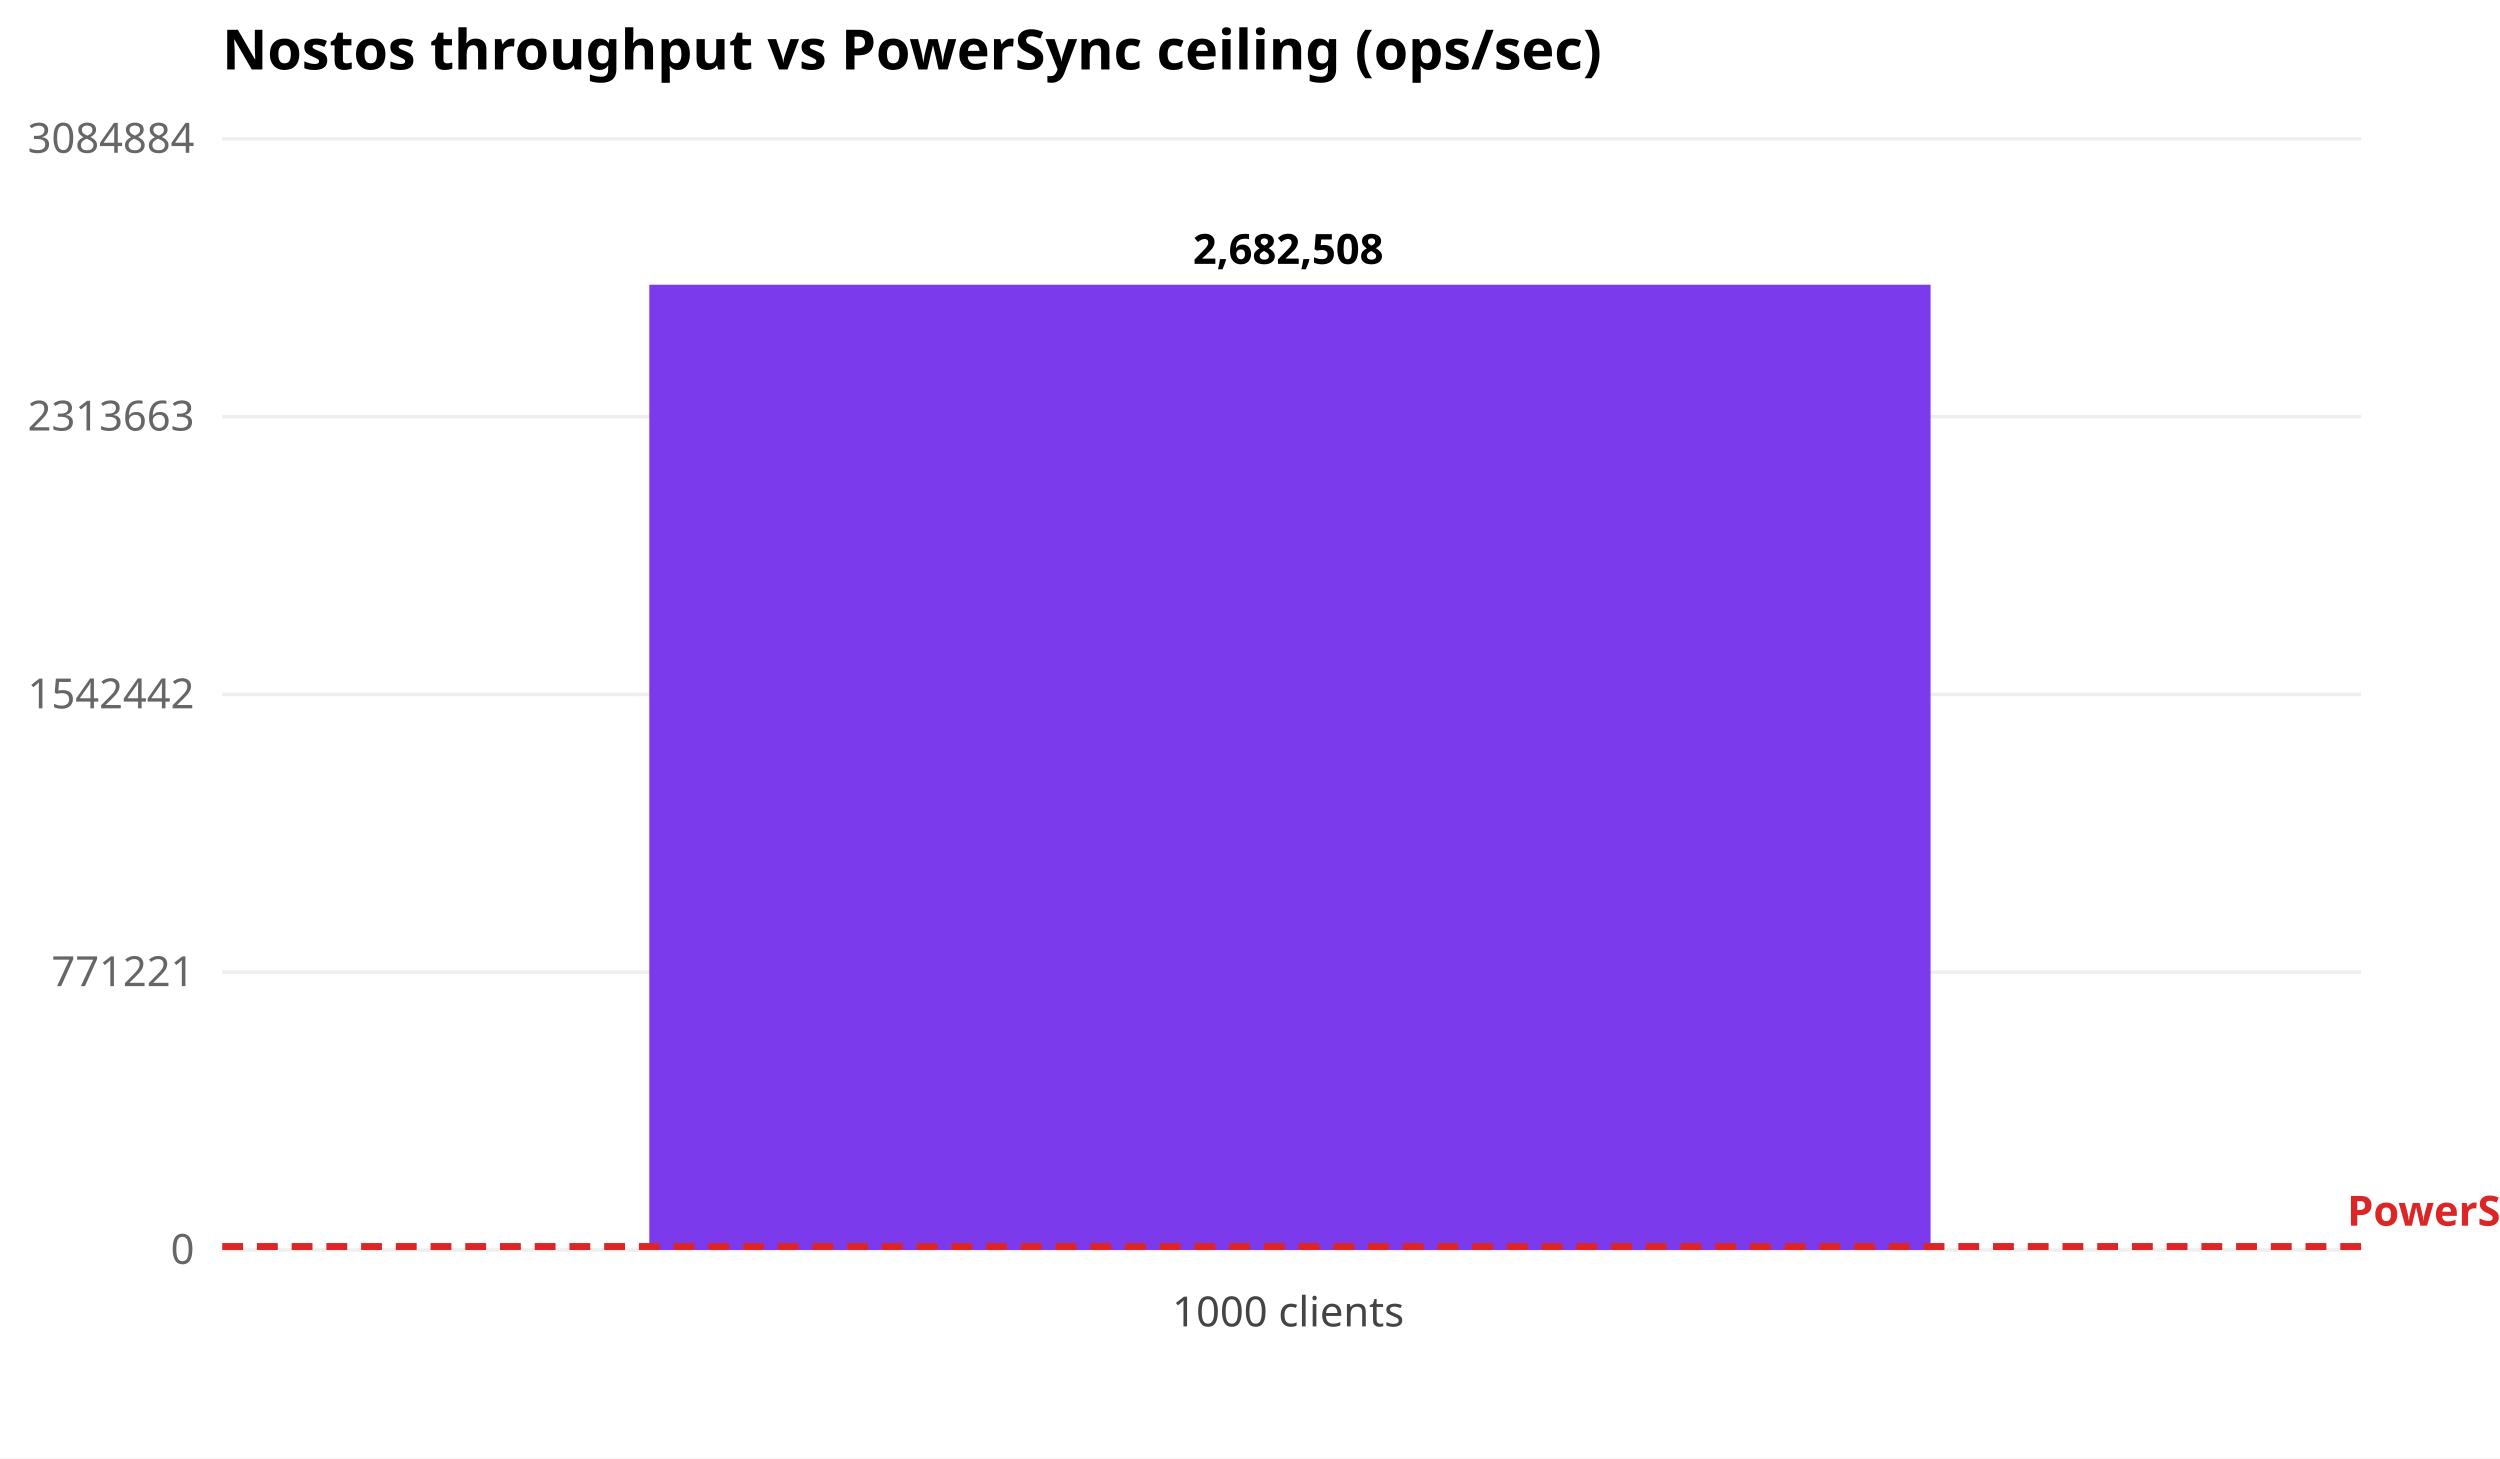
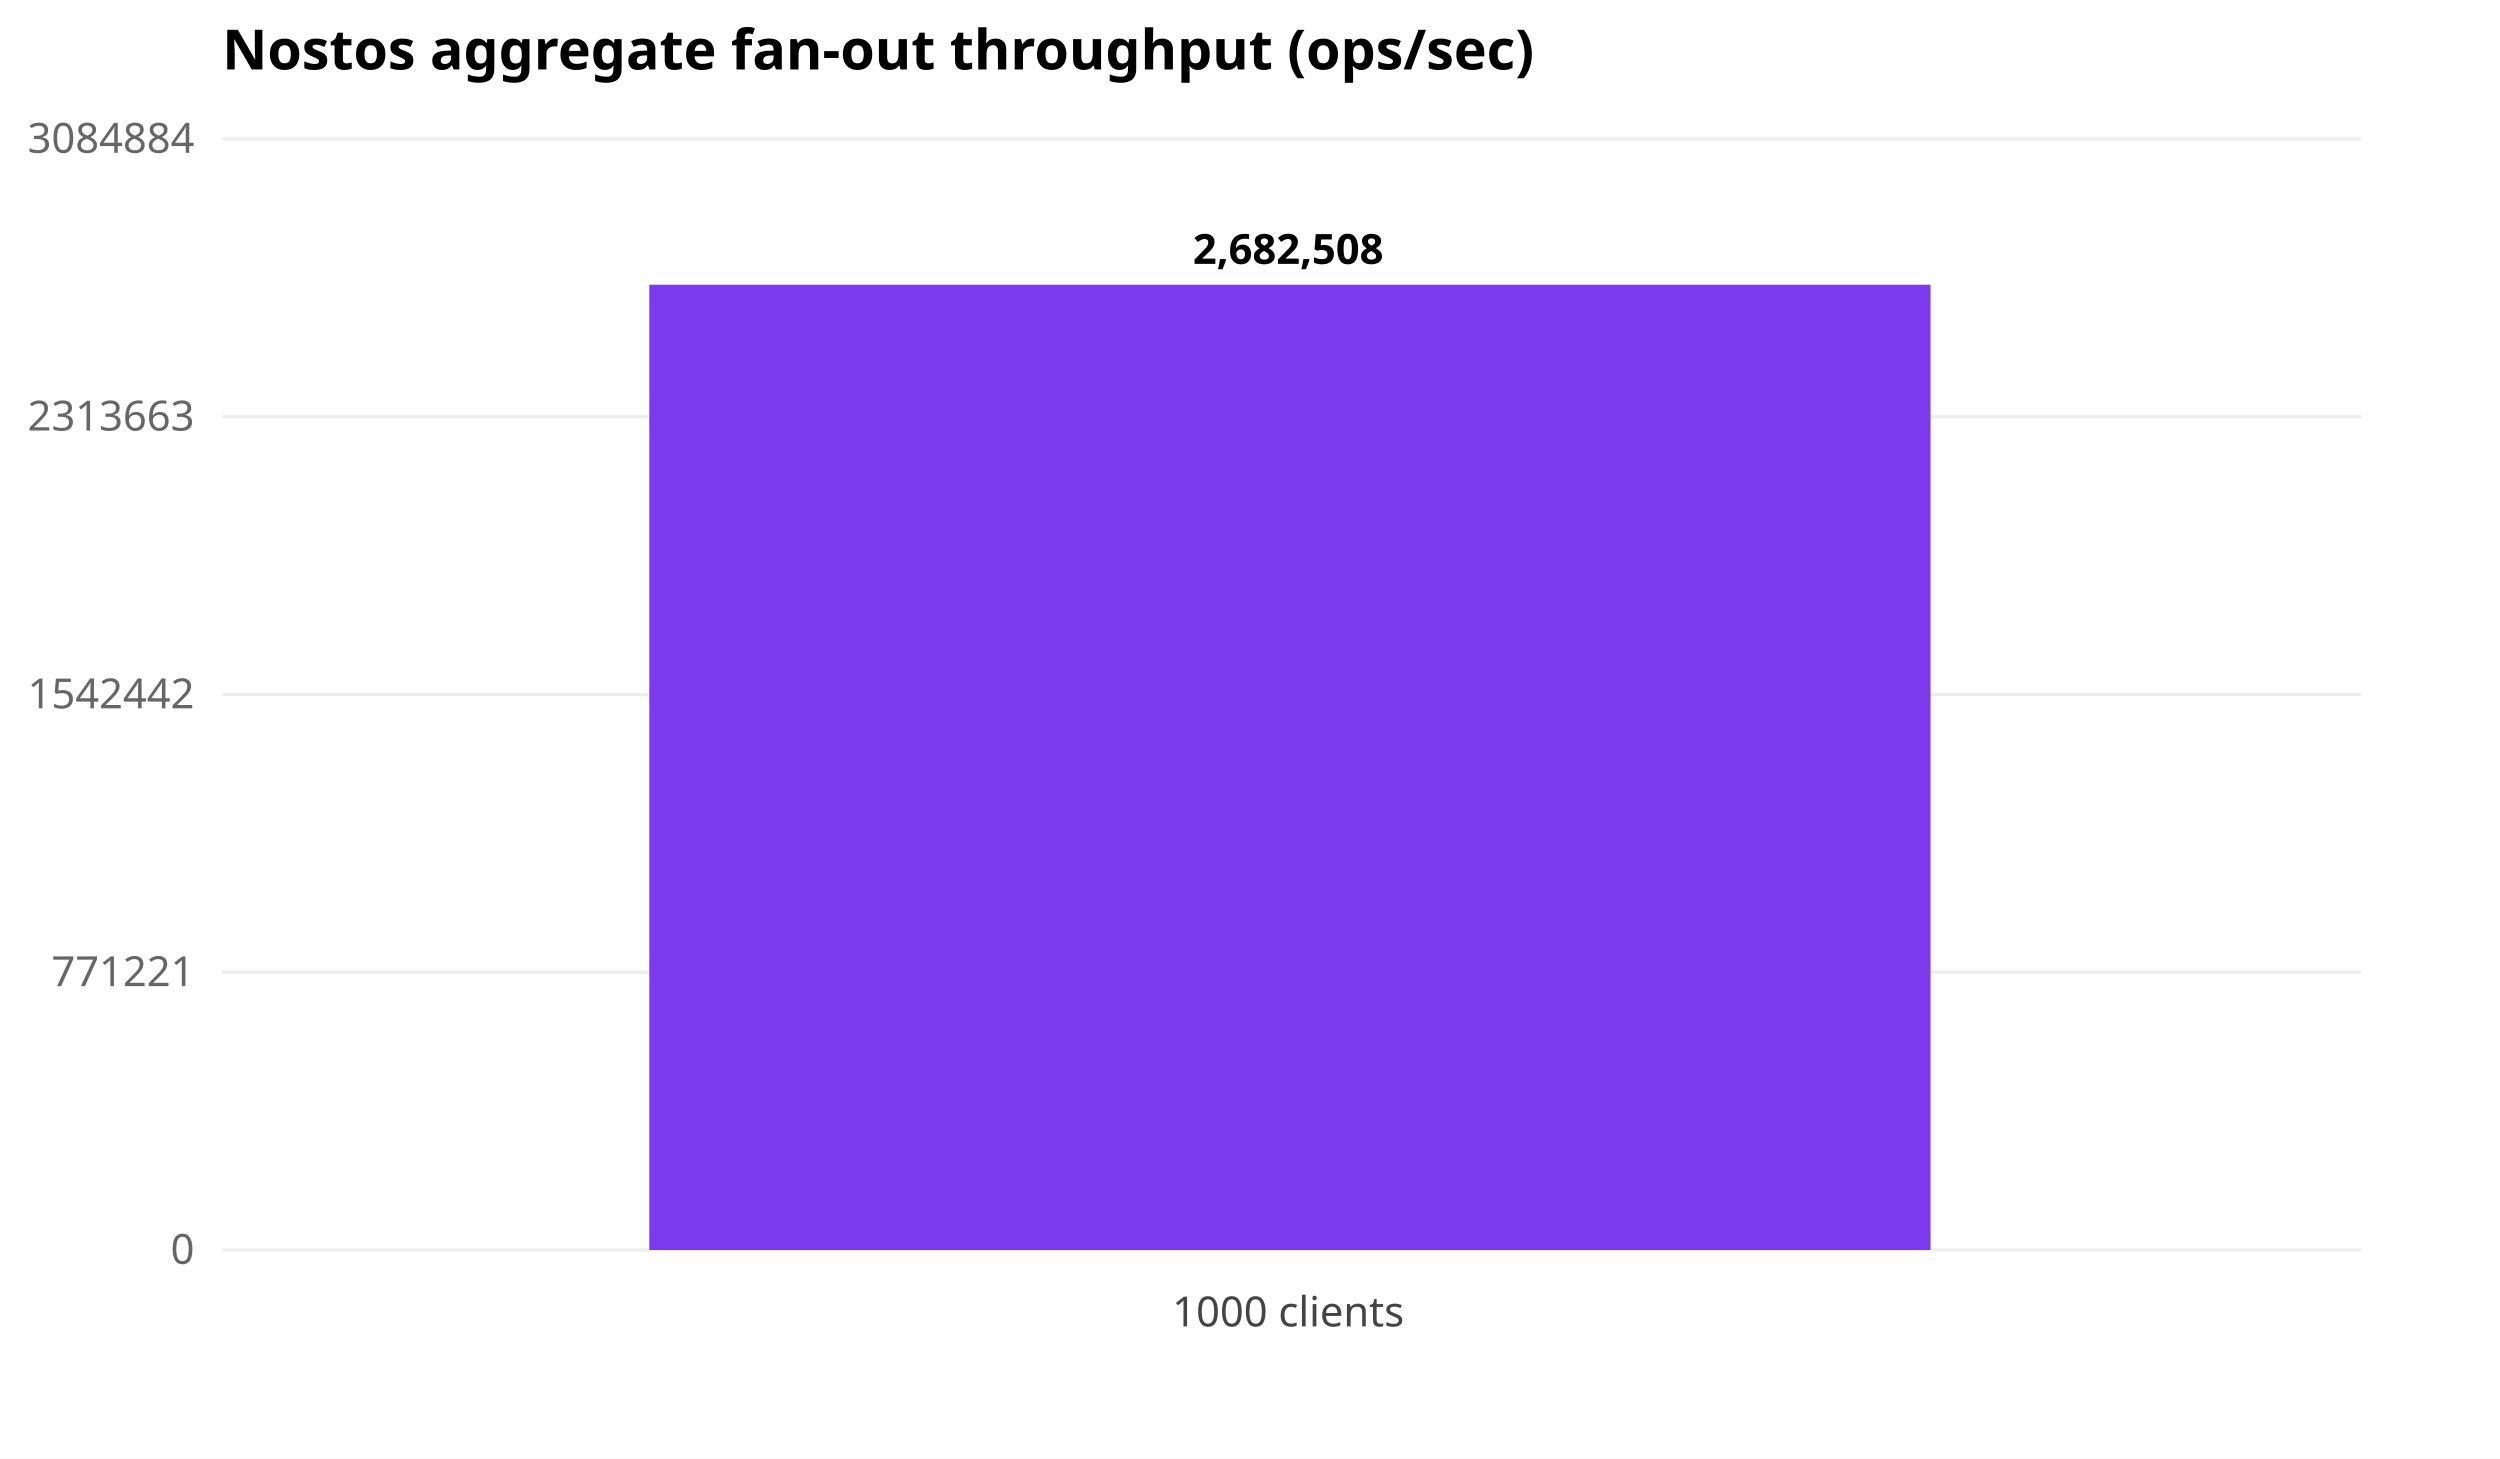
<svg xmlns="http://www.w3.org/2000/svg" width="720" height="420" font-family="sans-serif" font-size="12">
  <rect width="100%" height="100%" fill="white" />
-   <text x="64" y="20" font-size="16" font-weight="bold">Nostos throughput vs PowerSync ceiling (ops/sec)</text>
+   <text x="64" y="20" font-size="16" font-weight="bold">Nostos aggregate fan-out throughput (ops/sec)</text>
  <line x1="64" y1="360" x2="680" y2="360" stroke="#eee" />
  <text x="56" y="364" text-anchor="end" fill="#666">0</text>
  <line x1="64" y1="280" x2="680" y2="280" stroke="#eee" />
  <text x="56" y="284" text-anchor="end" fill="#666">771221</text>
  <line x1="64" y1="200" x2="680" y2="200" stroke="#eee" />
  <text x="56" y="204" text-anchor="end" fill="#666">1542442</text>
  <line x1="64" y1="120" x2="680" y2="120" stroke="#eee" />
  <text x="56" y="124" text-anchor="end" fill="#666">2313663</text>
  <line x1="64" y1="40" x2="680" y2="40" stroke="#eee" />
  <text x="56" y="44" text-anchor="end" fill="#666">3084884</text>
  <rect x="187" y="82" width="369" height="278" fill="#7c3aed" />
  <text x="371" y="76" text-anchor="middle" font-weight="bold">2,682,508</text>
  <text x="371" y="382" text-anchor="middle" fill="#444">1000 clients</text>
-   <line x1="64" y1="359" x2="680" y2="359" stroke="#dc2626" stroke-width="2" stroke-dasharray="6,4" />
-   <text x="676" y="353" fill="#dc2626" font-weight="bold">PowerSync ceiling ~4000 ops/sec</text>
</svg>
